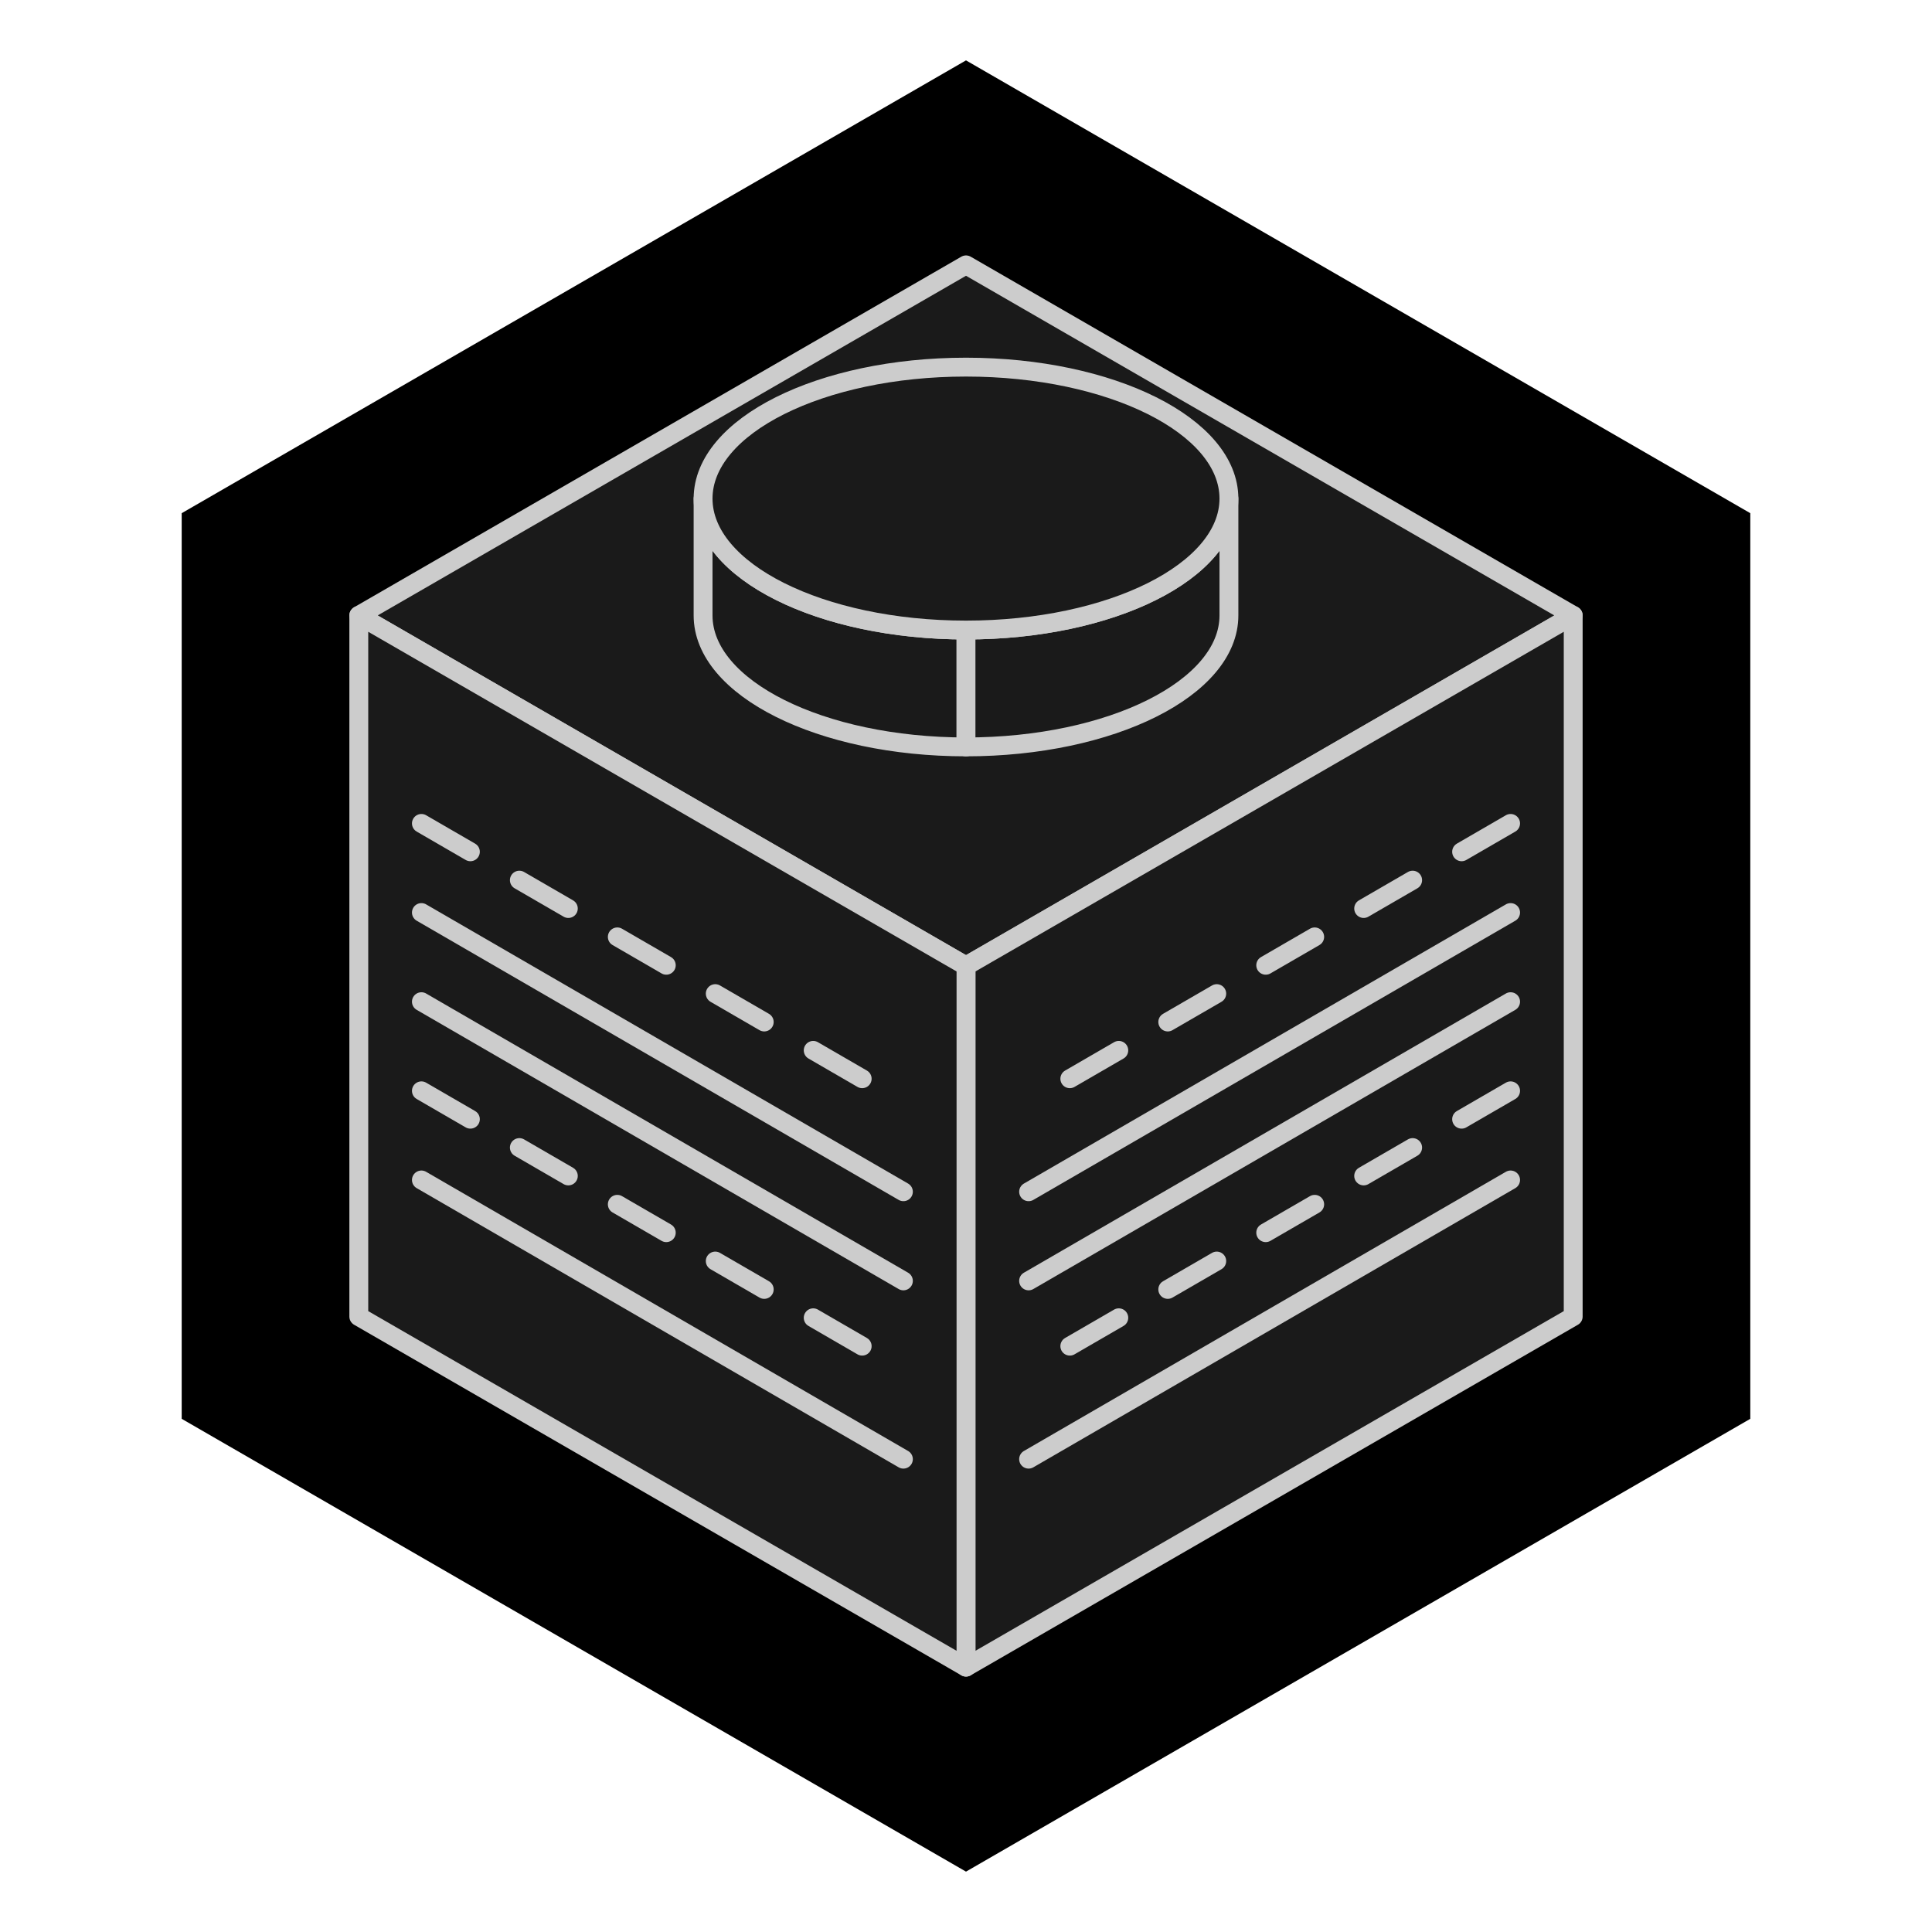
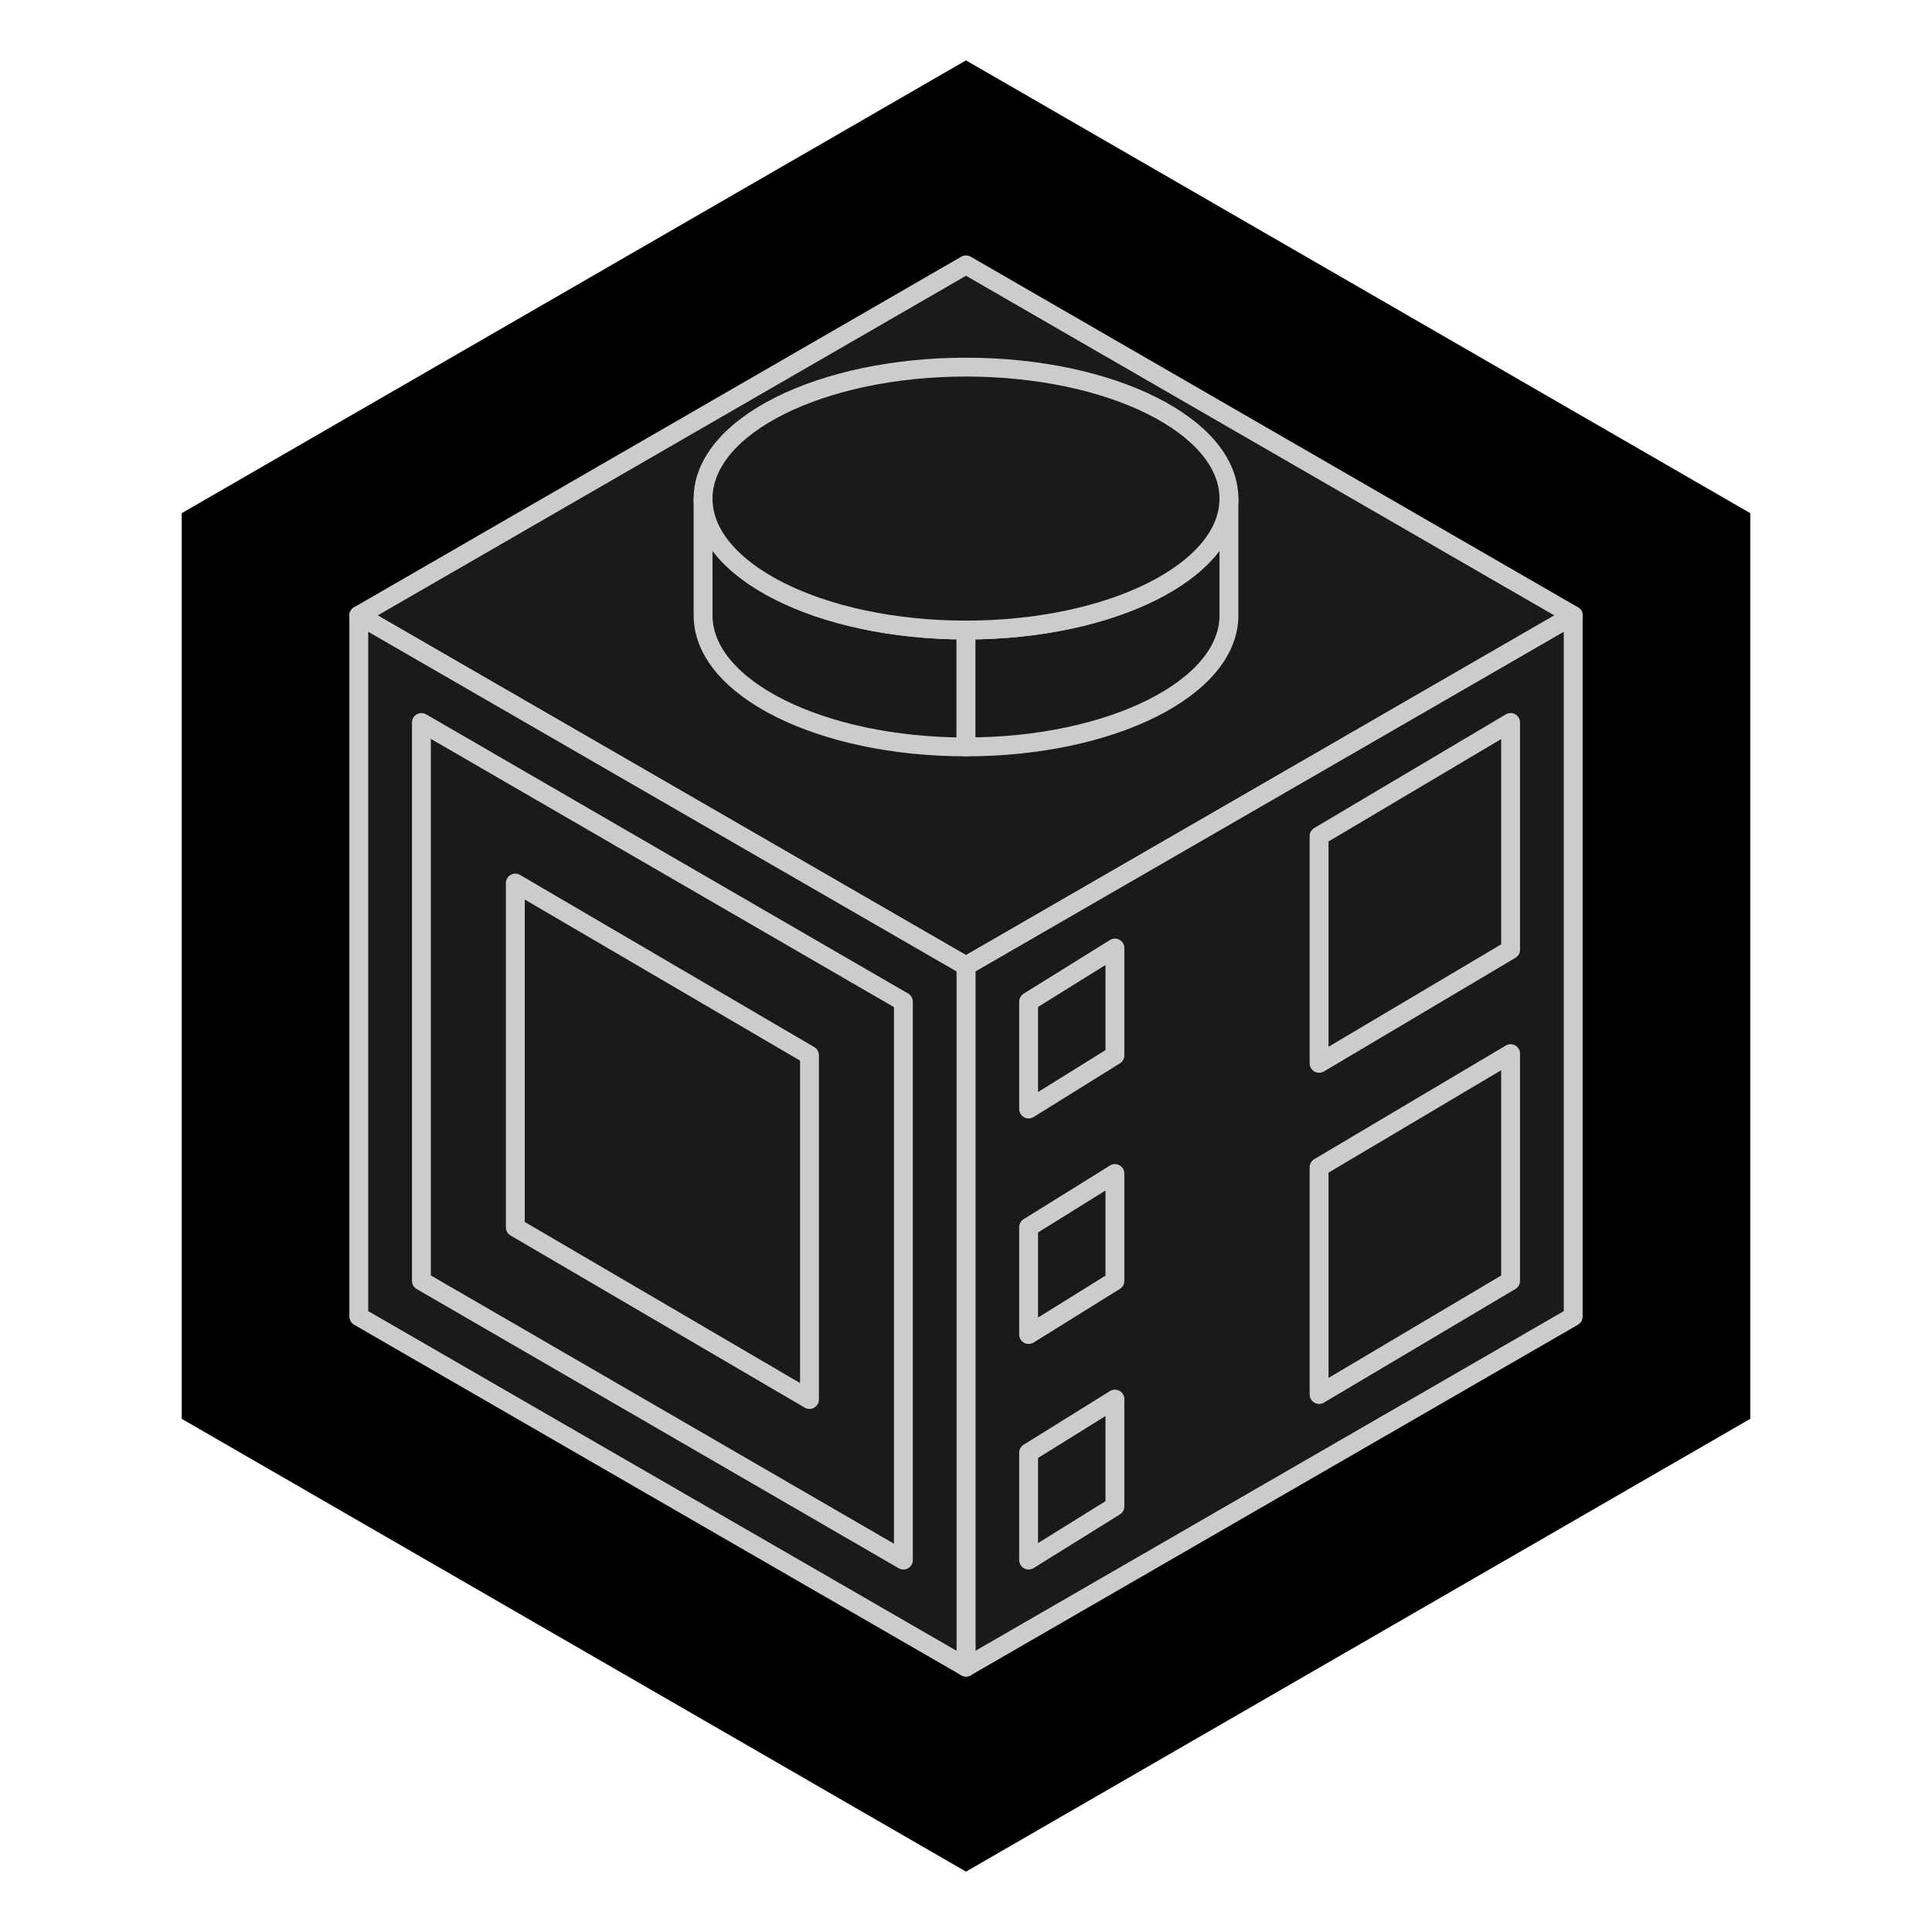
<svg xmlns="http://www.w3.org/2000/svg" width="1024" height="1024" viewBox="0 0 270.933 270.933" version="1.1" id="svg8">
  <defs id="defs2" />
  <g id="layer1" transform="translate(0,-161.5333)">
-     <g id="g1">
+     <g id="g12">
      <path style="fill:#000000;fill-opacity:1;stroke-width:0.517;stroke-dasharray:none" id="path3822" d="m 67.733,163.65 56.826,32.808 0,65.617 -56.826,32.808 -56.826,-32.808 2e-6,-65.617 z" transform="matrix(1.935484,0,0,1.935484,4.369903,-146.7419)" />
-       <path style="fill:#1a1a1a;fill-opacity:1;stroke:#cccccc;stroke-width:2.646;stroke-linecap:round;stroke-linejoin:round;stroke-dasharray:none" d="m 135.467,198.677 -85.15,49.161 85.15,49.161 85.15,-49.161 z" id="path3824" />
-       <path style="fill:#1a1a1a;fill-opacity:1;stroke:#cccccc;stroke-width:2.646;stroke-linecap:round;stroke-linejoin:round;stroke-dasharray:none" d="m 220.617,247.839 -85.15,49.161 v 98.323 l 85.15,-49.161 z" id="path3834" />
-       <path style="fill:#1a1a1a;fill-opacity:1;stroke:#cccccc;stroke-width:2.646;stroke-linecap:round;stroke-linejoin:round;stroke-dasharray:none" d="M 135.467,297 50.317,247.839 v 98.323 l 85.15,49.161 z" id="path3837" />
-       <path id="path3876" style="fill:#1a1a1a;fill-opacity:1;stroke:#cccccc;stroke-width:2.646;stroke-linecap:round;stroke-linejoin:round;stroke-dasharray:none" d="M 135.467 249.887 A 36.871 18.435 0 0 1 98.596 231.464 L 98.596 247.839 A 36.871 18.435 0 0 0 135.467 266.274 L 135.467 249.887 z " />
-       <path id="ellipse3866" style="fill:#1a1a1a;fill-opacity:1;stroke:#cccccc;stroke-width:2.646;stroke-linecap:round;stroke-linejoin:round;stroke-dasharray:none" d="M 135.467 249.887 L 135.467 266.274 A 36.871 18.435 0 0 0 172.338 247.839 L 172.338 231.452 A 36.871 18.435 0 0 1 135.467 249.887 z " />
-       <ellipse style="fill:#1a1a1a;fill-opacity:1;stroke:#cccccc;stroke-width:2.646;stroke-linecap:round;stroke-linejoin:round;stroke-dasharray:none" id="ellipse3868" cx="135.467" cy="231.452" rx="36.871" ry="18.435" />
-       <path style="fill:#000000;stroke:#cccccc;stroke-width:2.646;stroke-linecap:round;stroke-linejoin:round;stroke-dasharray:none" d="m 211.837,289.504 -67.591,39.153" id="path11" />
-       <path style="fill:#000000;stroke:#cccccc;stroke-width:2.646;stroke-linecap:round;stroke-linejoin:round;stroke-dasharray:7.937, 7.937;stroke-dashoffset:0" d="m 211.837,277.004 -67.591,39.153" id="path12" />
-       <path style="fill:#000000;stroke:#cccccc;stroke-width:2.646;stroke-linecap:round;stroke-linejoin:round;stroke-dasharray:none" d="M 211.837,327.005 144.246,366.158" id="path15" />
-       <path style="fill:#000000;stroke:#cccccc;stroke-width:2.646;stroke-linecap:round;stroke-linejoin:round;stroke-dasharray:7.937, 7.937;stroke-dashoffset:0" d="m 211.837,314.505 -67.591,39.153" id="path16" />
-       <path style="fill:#000000;stroke:#cccccc;stroke-width:2.646;stroke-linecap:round;stroke-linejoin:round;stroke-dasharray:none" d="m 211.837,302.004 -67.591,39.153" id="path17" />
-       <path style="fill:#000000;stroke:#cccccc;stroke-width:2.646;stroke-linecap:round;stroke-linejoin:round;stroke-dasharray:none" d="m 59.096,289.504 67.591,39.153" id="path26" />
-       <path style="fill:#000000;stroke:#cccccc;stroke-width:2.646;stroke-linecap:round;stroke-linejoin:round;stroke-dasharray:7.937, 7.937;stroke-dashoffset:0" d="m 59.096,277.004 67.591,39.153" id="path27" />
-       <path style="fill:#000000;stroke:#cccccc;stroke-width:2.646;stroke-linecap:round;stroke-linejoin:round;stroke-dasharray:none" d="m 59.096,327.005 67.591,39.153" id="path28" />
-       <path style="fill:#000000;stroke:#cccccc;stroke-width:2.646;stroke-linecap:round;stroke-linejoin:round;stroke-dasharray:7.937, 7.937;stroke-dashoffset:0" d="m 59.096,314.505 67.591,39.153" id="path29" />
-       <path style="fill:#000000;stroke:#cccccc;stroke-width:2.646;stroke-linecap:round;stroke-linejoin:round;stroke-dasharray:none" d="m 59.096,302.004 67.591,39.153" id="path30" />
+       <g id="g11">
+         <path style="fill:#1a1a1a;fill-opacity:1;stroke:#cccccc;stroke-width:2.646;stroke-linecap:round;stroke-linejoin:round;stroke-dasharray:none" d="m 135.467,198.677 -85.15,49.161 85.15,49.161 85.15,-49.161 z" id="path3824" />
+         <path style="fill:#1a1a1a;fill-opacity:1;stroke:#cccccc;stroke-width:2.646;stroke-linecap:round;stroke-linejoin:round;stroke-dasharray:none" d="m 220.617,247.839 -85.15,49.161 v 98.323 l 85.15,-49.161 z" id="path3834" />
+         <path style="fill:#1a1a1a;fill-opacity:1;stroke:#cccccc;stroke-width:2.646;stroke-linecap:round;stroke-linejoin:round;stroke-dasharray:none" d="M 135.467,297 50.317,247.839 v 98.323 l 85.15,49.161 z" id="path3837" />
+         <path id="path3876" style="fill:#1a1a1a;fill-opacity:1;stroke:#cccccc;stroke-width:2.646;stroke-linecap:round;stroke-linejoin:round;stroke-dasharray:none" d="M 135.467,249.887 A 36.871,18.435 0 0 1 98.596,231.464 v 16.375 a 36.871,18.435 0 0 0 36.871,18.436 z" />
+         <path id="ellipse3866" style="fill:#1a1a1a;fill-opacity:1;stroke:#cccccc;stroke-width:2.646;stroke-linecap:round;stroke-linejoin:round;stroke-dasharray:none" d="m 135.467,249.887 v 16.387 a 36.871,18.435 0 0 0 36.871,-18.436 v -16.387 a 36.871,18.435 0 0 1 -36.871,18.436 z" />
+         <ellipse style="fill:#1a1a1a;fill-opacity:1;stroke:#cccccc;stroke-width:2.646;stroke-linecap:round;stroke-linejoin:round;stroke-dasharray:none" id="ellipse3868" cx="135.467" cy="231.452" rx="36.871" ry="18.435" />
+         <path style="fill:#1a1a1a;fill-opacity:1;stroke:#cccccc;stroke-width:2.646;stroke-linecap:round;stroke-linejoin:round;stroke-dasharray:none" d="m 211.837,262.852 -26.854,15.933 v 31.865 l 26.854,-15.933 z" id="path3" />
+         <path style="fill:#1a1a1a;fill-opacity:1;stroke:#cccccc;stroke-width:2.646;stroke-linecap:round;stroke-linejoin:round;stroke-dasharray:none" d="m 156.35,294.479 -12.104,7.525 v 15.051 l 12.104,-7.525 z" id="path4" />
+         <path style="fill:#1a1a1a;fill-opacity:1;stroke:#cccccc;stroke-width:2.646;stroke-linecap:round;stroke-linejoin:round;stroke-dasharray:none" d="m 156.35,326.106 -12.104,7.525 v 15.051 l 12.104,-7.525 z" id="path6" />
+         <path style="fill:#1a1a1a;fill-opacity:1;stroke:#cccccc;stroke-width:2.646;stroke-linecap:round;stroke-linejoin:round;stroke-dasharray:none" d="m 156.35,357.733 -12.104,7.525 v 15.051 l 12.104,-7.525 z" id="path8" />
+         <path style="fill:#1a1a1a;fill-opacity:1;stroke:#cccccc;stroke-width:2.646;stroke-linecap:round;stroke-linejoin:round;stroke-dasharray:none" d="m 211.837,309.292 -26.854,15.933 v 31.865 l 26.854,-15.933 z" id="path9" />
+         <path style="fill:#1a1a1a;fill-opacity:1;stroke:#cccccc;stroke-width:2.646;stroke-linecap:round;stroke-linejoin:round;stroke-dasharray:none" d="M 126.687,302.004 59.096,262.852 v 78.305 l 67.591,39.153 z" id="path11" />
+         <path style="fill:#1a1a1a;fill-opacity:1;stroke:#cccccc;stroke-width:2.646;stroke-linecap:round;stroke-linejoin:round;stroke-dasharray:none" d="M 113.518,309.511 72.266,285.371 v 48.279 l 41.252,24.14 z" id="path10" />
+       </g>
    </g>
  </g>
</svg>
